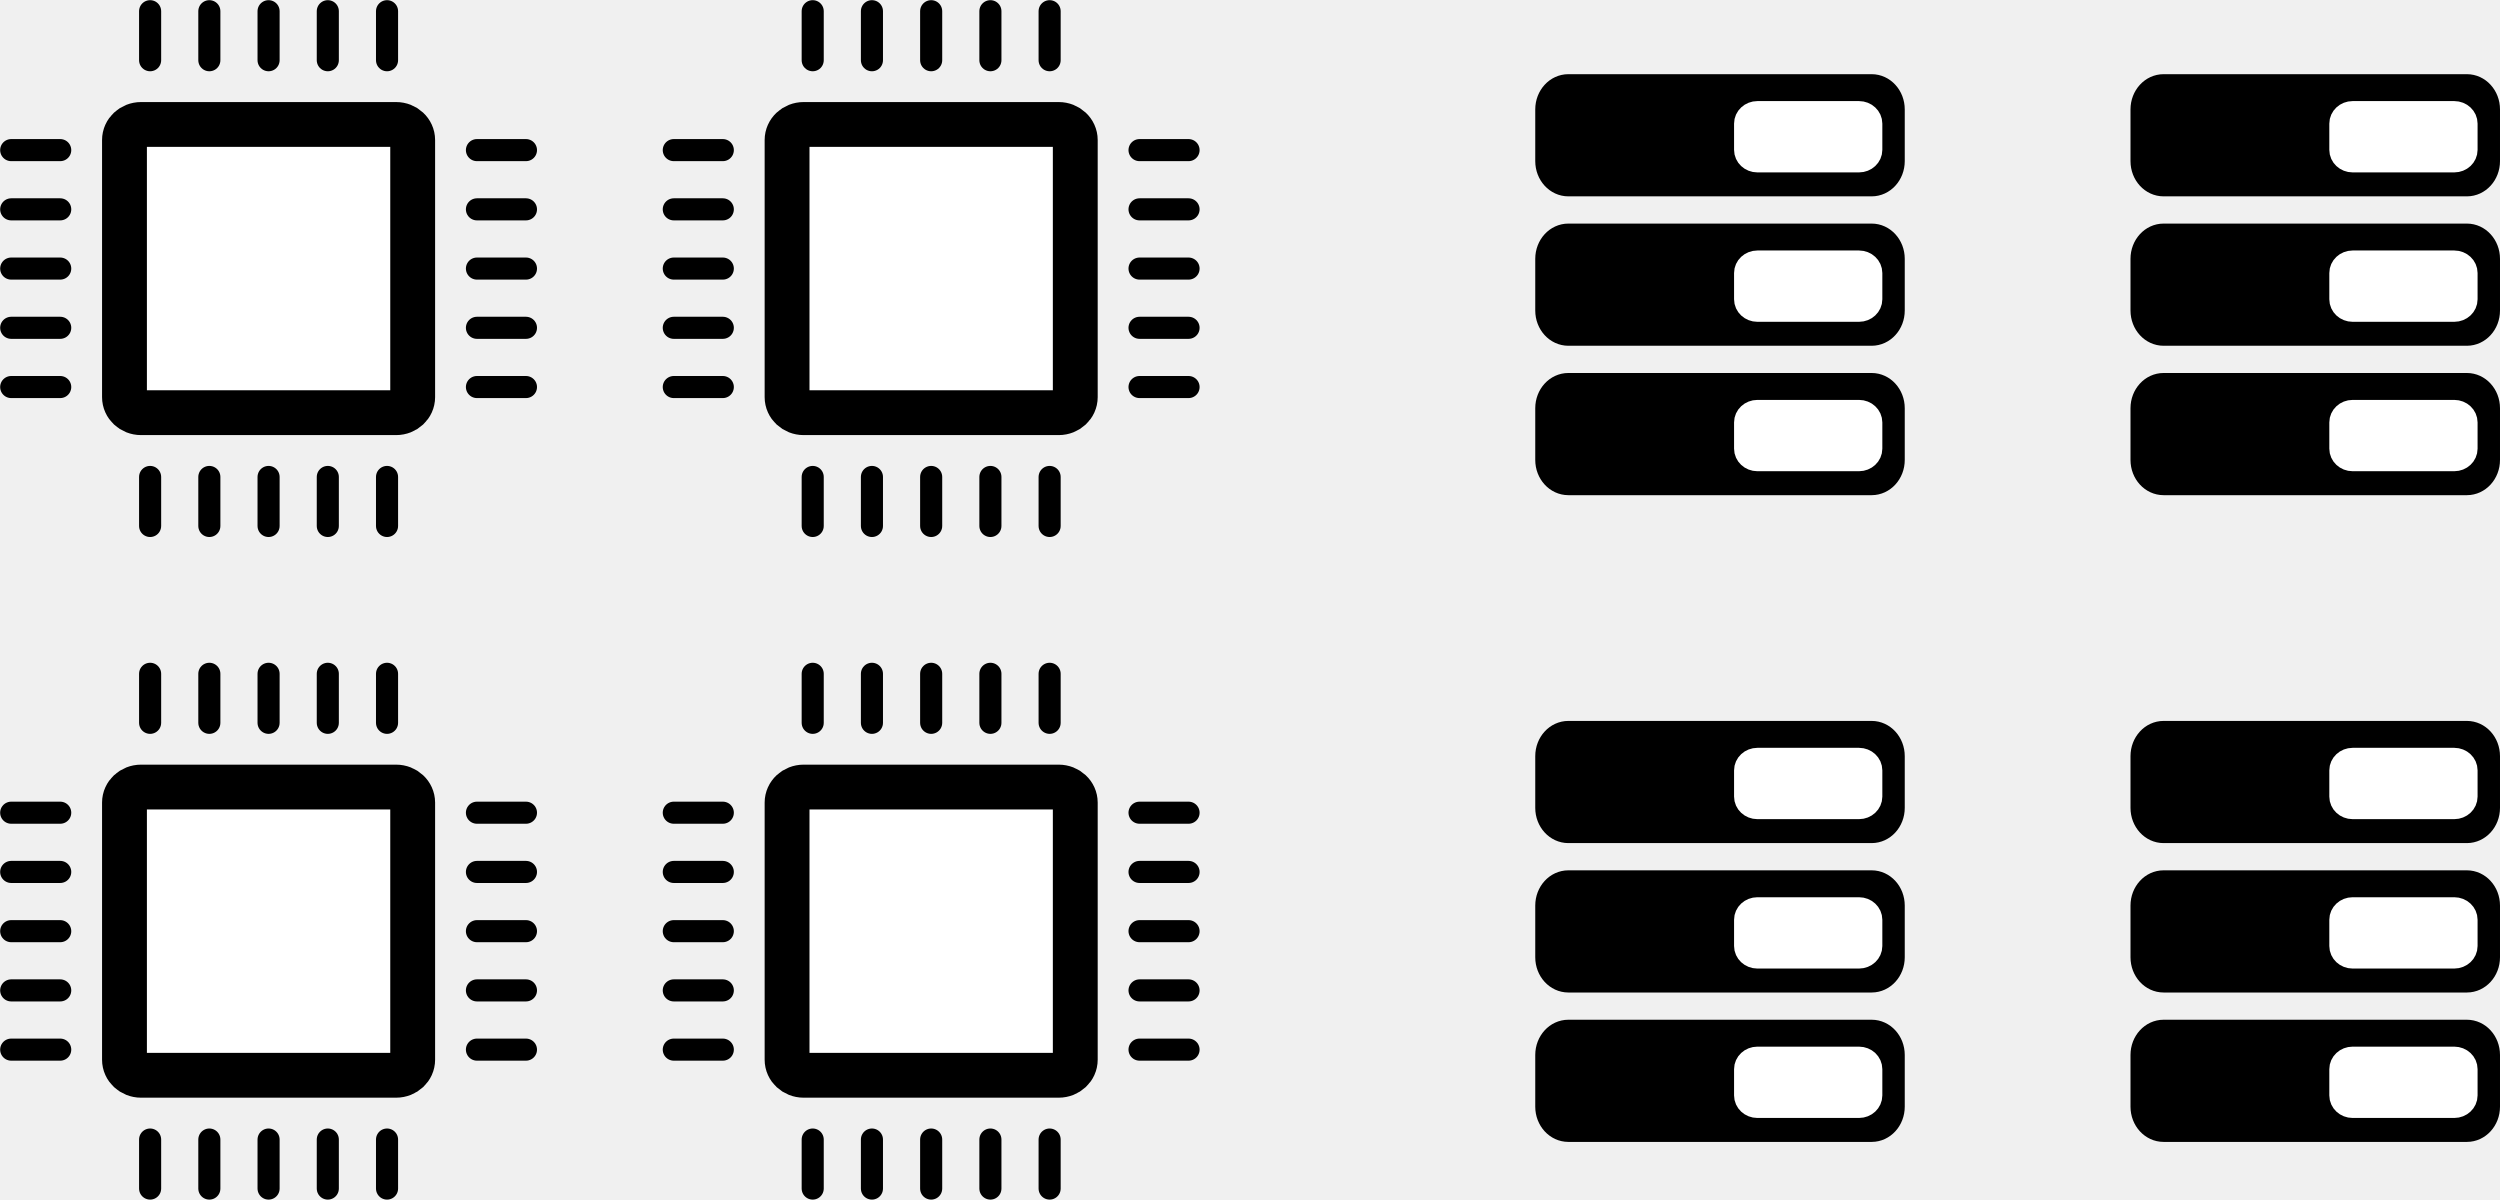
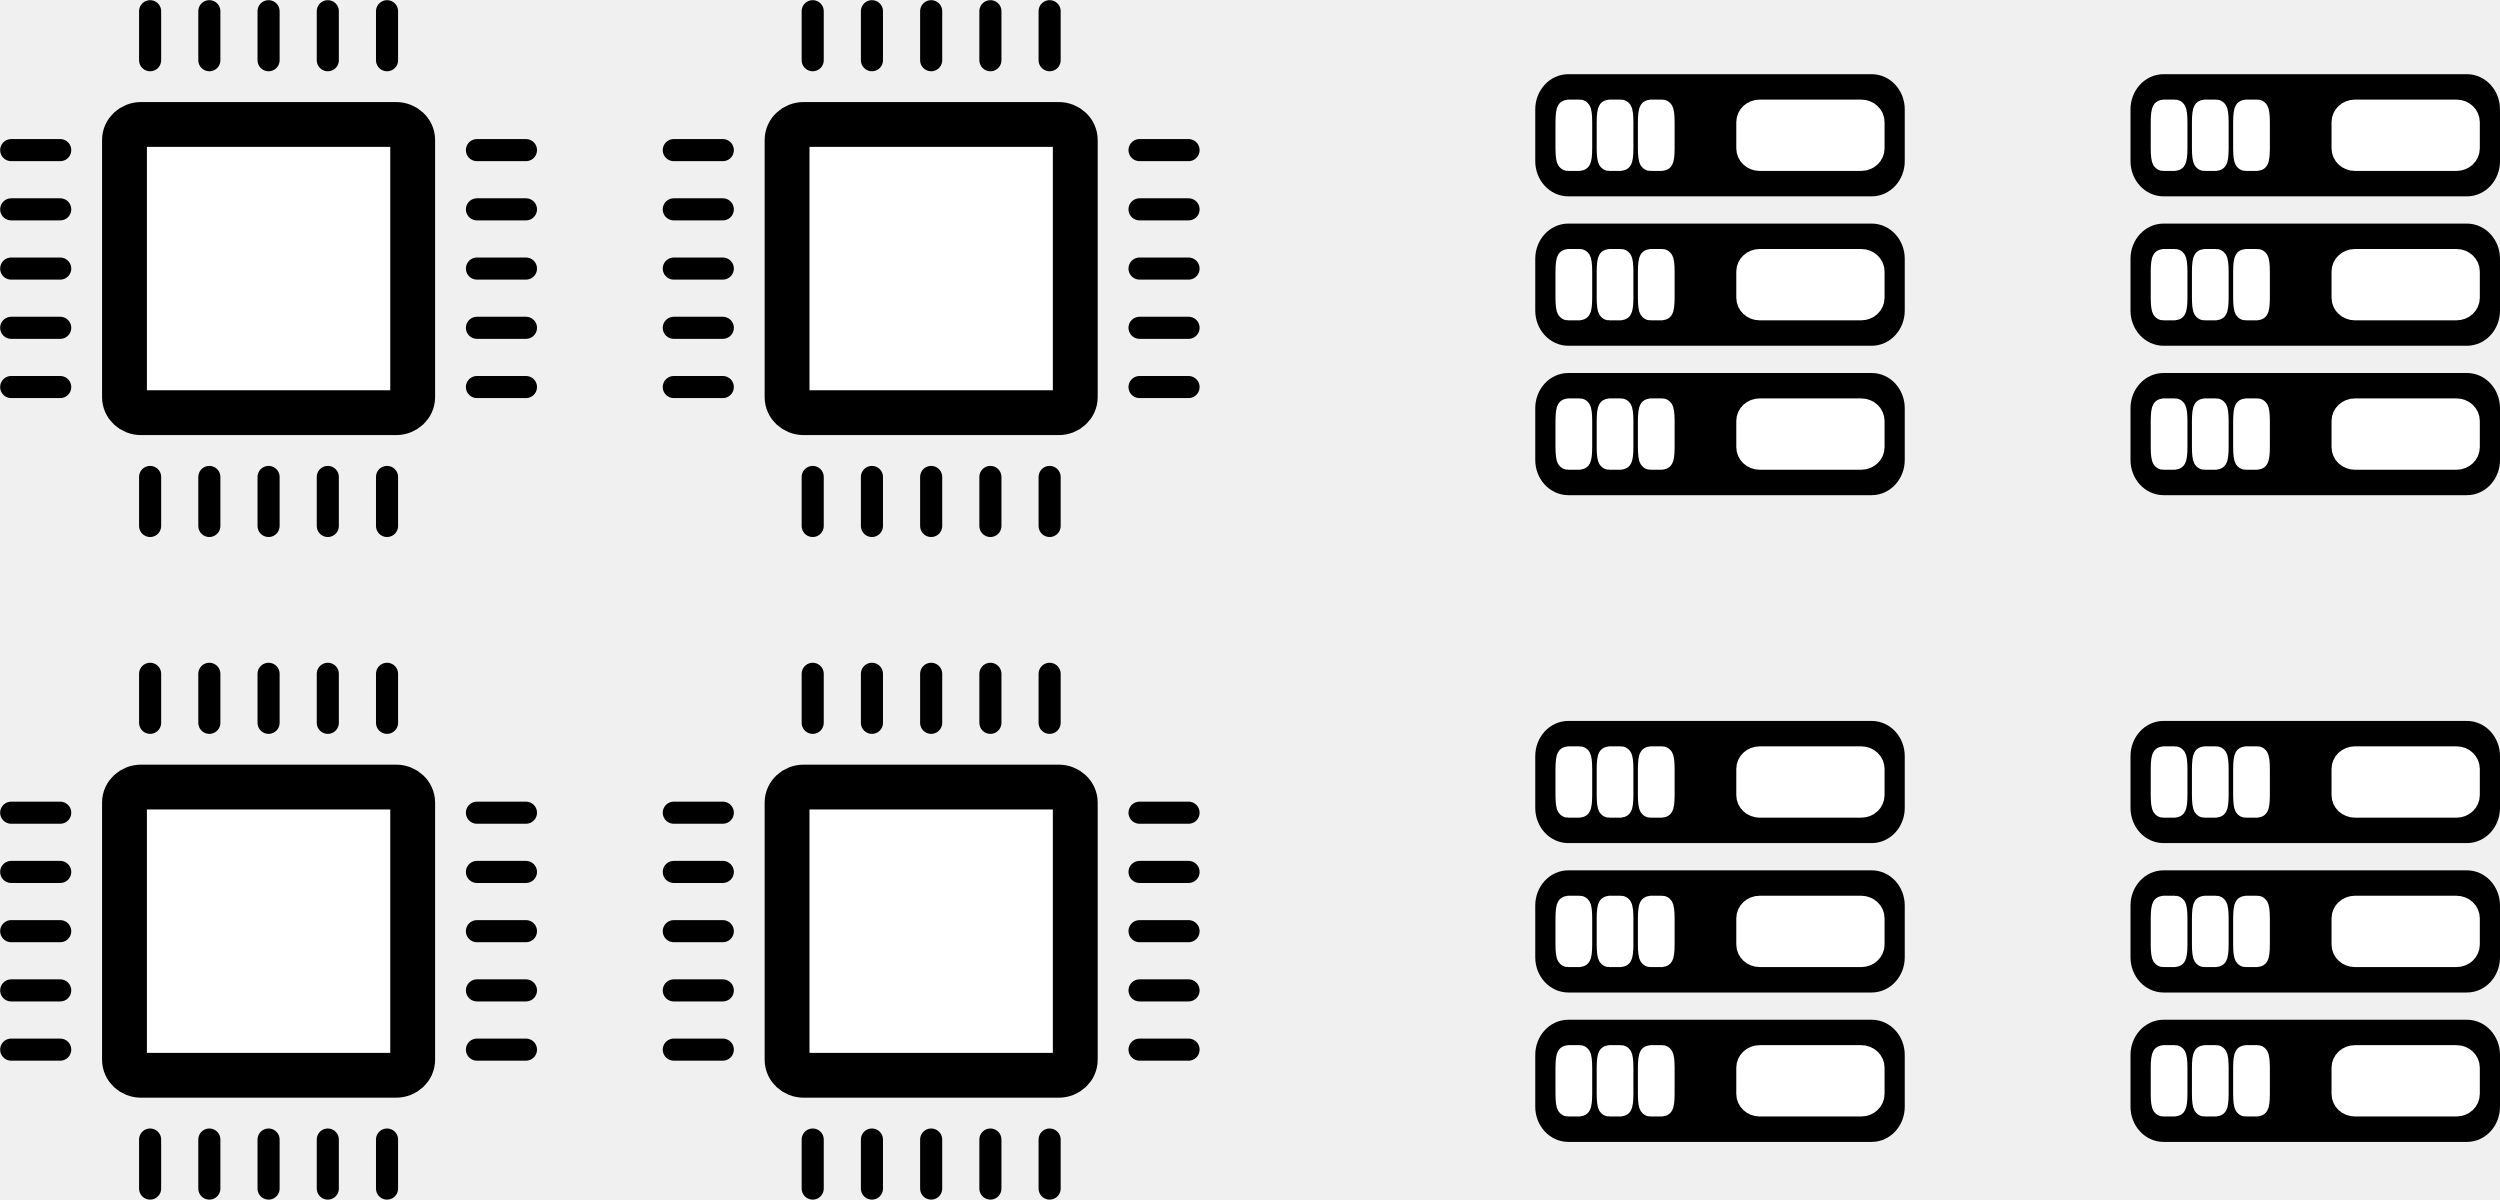
<svg xmlns="http://www.w3.org/2000/svg" xmlns:xlink="http://www.w3.org/1999/xlink" width="131.845mm" height="63.273mm" viewBox="0 0 131.845 63.273" version="1.1" id="svg8">
  <defs id="defs2" />
  <g id="layer1" transform="translate(-23.38681,-17.03589)">
    <g id="g4673" transform="translate(13.89801,5.87993)">
      <g transform="translate(-1.336348,-16.30344)" id="g4651">
        <rect style="opacity:1;fill:#ffffff;fill-opacity:1;stroke:#000000;stroke-width:2.365;stroke-linecap:square;stroke-linejoin:round;stroke-miterlimit:4;stroke-dasharray:none;stroke-dashoffset:0;stroke-opacity:1" id="rect4504" width="15.199" height="15.199" x="17.39" y="34.024" rx="0.875" ry="0.818" />
        <g id="g4633" transform="translate(-0.04314164,0.00250109)">
          <path id="path4506" d="m 18.785,28.048 v 2.585" style="fill:none;fill-rule:evenodd;stroke:#000000;stroke-width:1.165;stroke-linecap:round;stroke-linejoin:miter;stroke-miterlimit:4;stroke-dasharray:none;stroke-opacity:1" />
          <use height="100%" width="100%" transform="translate(3.123711)" id="use4527" xlink:href="#path4506" y="0" x="0" />
          <use height="100%" width="100%" transform="translate(6.247425)" id="use4529" xlink:href="#path4506" y="0" x="0" />
          <use height="100%" width="100%" transform="translate(9.371137)" id="use4531" xlink:href="#path4506" y="0" x="0" />
          <use height="100%" width="100%" transform="translate(12.49485)" id="use4533" xlink:href="#path4506" y="0" x="0" />
        </g>
        <use x="0" y="0" xlink:href="#g4633" id="use4635" transform="rotate(90,24.9897,41.62396)" width="100%" height="100%" />
        <use x="0" y="0" xlink:href="#g4633" id="use4637" transform="translate(0,24.56249)" width="100%" height="100%" />
        <use x="0" y="0" xlink:href="#g4633" id="use4639" transform="rotate(90,12.70846,29.34272)" width="100%" height="100%" />
      </g>
      <use height="100%" width="100%" transform="translate(34.94371)" id="use4653" xlink:href="#g4651" y="0" x="0" />
      <use height="100%" width="100%" transform="translate(0,34.94371)" id="use4655" xlink:href="#g4651" y="0" x="0" />
      <use height="100%" width="100%" transform="translate(34.94371,34.94371)" id="use4657" xlink:href="#g4651" y="0" x="0" />
    </g>
    <g id="g4736" transform="matrix(0.6467013,0,0,0.6473669,43.69365,8.371301)" style="stroke-width:1.546">
      <g transform="translate(0.1336348)" id="g4723" style="stroke-width:1.546">
        <rect style="opacity:1;fill:#000000;fill-opacity:1;stroke:#000000;stroke-width:1.801;stroke-linecap:round;stroke-linejoin:round;stroke-miterlimit:4;stroke-dasharray:none;stroke-dashoffset:0;stroke-opacity:1" id="rect4677-8" width="28.331" height="8.152" x="94.565" y="20.328" rx="1.797" ry="1.968" />
-         <rect ry="0.935" rx="1" y="22.52" x="110.778" height="4.009" width="10.29" id="rect4729" style="opacity:1;fill:#ffffff;fill-opacity:1;stroke:#ffffff;stroke-width:1.801;stroke-linecap:round;stroke-linejoin:round;stroke-miterlimit:4;stroke-dasharray:none;stroke-dashoffset:0;stroke-opacity:1" />
+         <rect ry="0.935" rx="1" y="22.399" x="110.96" height="4.009" width="10.29" id="rect4729" style="opacity:1;fill:#ffffff;fill-opacity:1;stroke:#ffffff;stroke-width:1.801;stroke-linecap:round;stroke-linejoin:round;stroke-miterlimit:4;stroke-dasharray:none;stroke-dashoffset:0;stroke-opacity:1" />
+         <rect ry="0.935" rx="0.116" y="22.399" x="96.215" height="4.009" width="1.193" id="rect4729-6" style="opacity:1;fill:#ffffff;fill-opacity:1;stroke:#ffffff;stroke-width:1.801;stroke-linecap:round;stroke-linejoin:round;stroke-miterlimit:4;stroke-dasharray:none;stroke-dashoffset:0;stroke-opacity:1" />
+         <rect ry="0.935" rx="0.116" y="22.399" x="99.575" height="4.009" width="1.193" id="rect4729-6-7" style="opacity:1;fill:#ffffff;fill-opacity:1;stroke:#ffffff;stroke-width:1.801;stroke-linecap:round;stroke-linejoin:round;stroke-miterlimit:4;stroke-dasharray:none;stroke-dashoffset:0;stroke-opacity:1" />
+         <rect ry="0.935" rx="0.116" y="22.399" x="102.936" height="4.009" width="1.193" id="rect4729-6-5" style="opacity:1;fill:#ffffff;fill-opacity:1;stroke:#ffffff;stroke-width:1.801;stroke-linecap:round;stroke-linejoin:round;stroke-miterlimit:4;stroke-dasharray:none;stroke-dashoffset:0;stroke-opacity:1" />
      </g>
      <use height="100%" width="100%" transform="translate(0,12.17149)" id="use4725" xlink:href="#g4723" y="0" x="0" style="stroke-width:1.546" />
      <use height="100%" width="100%" transform="translate(0,12.17152)" id="use4727" xlink:href="#use4725" y="0" x="0" style="stroke-width:1.546" />
    </g>
    <use x="0" y="0" xlink:href="#g4736" id="use4752" transform="translate(31.39207)" width="100%" height="100%" style="stroke-width:1.546" />
    <use x="0" y="0" xlink:href="#use4752" id="use4754" transform="translate(-31.39207,34.10787)" width="100%" height="100%" style="stroke-width:1.546" />
    <use x="0" y="0" xlink:href="#use4754" id="use4756" transform="translate(31.39207)" width="100%" height="100%" style="stroke-width:1.546" />
  </g>
</svg>
